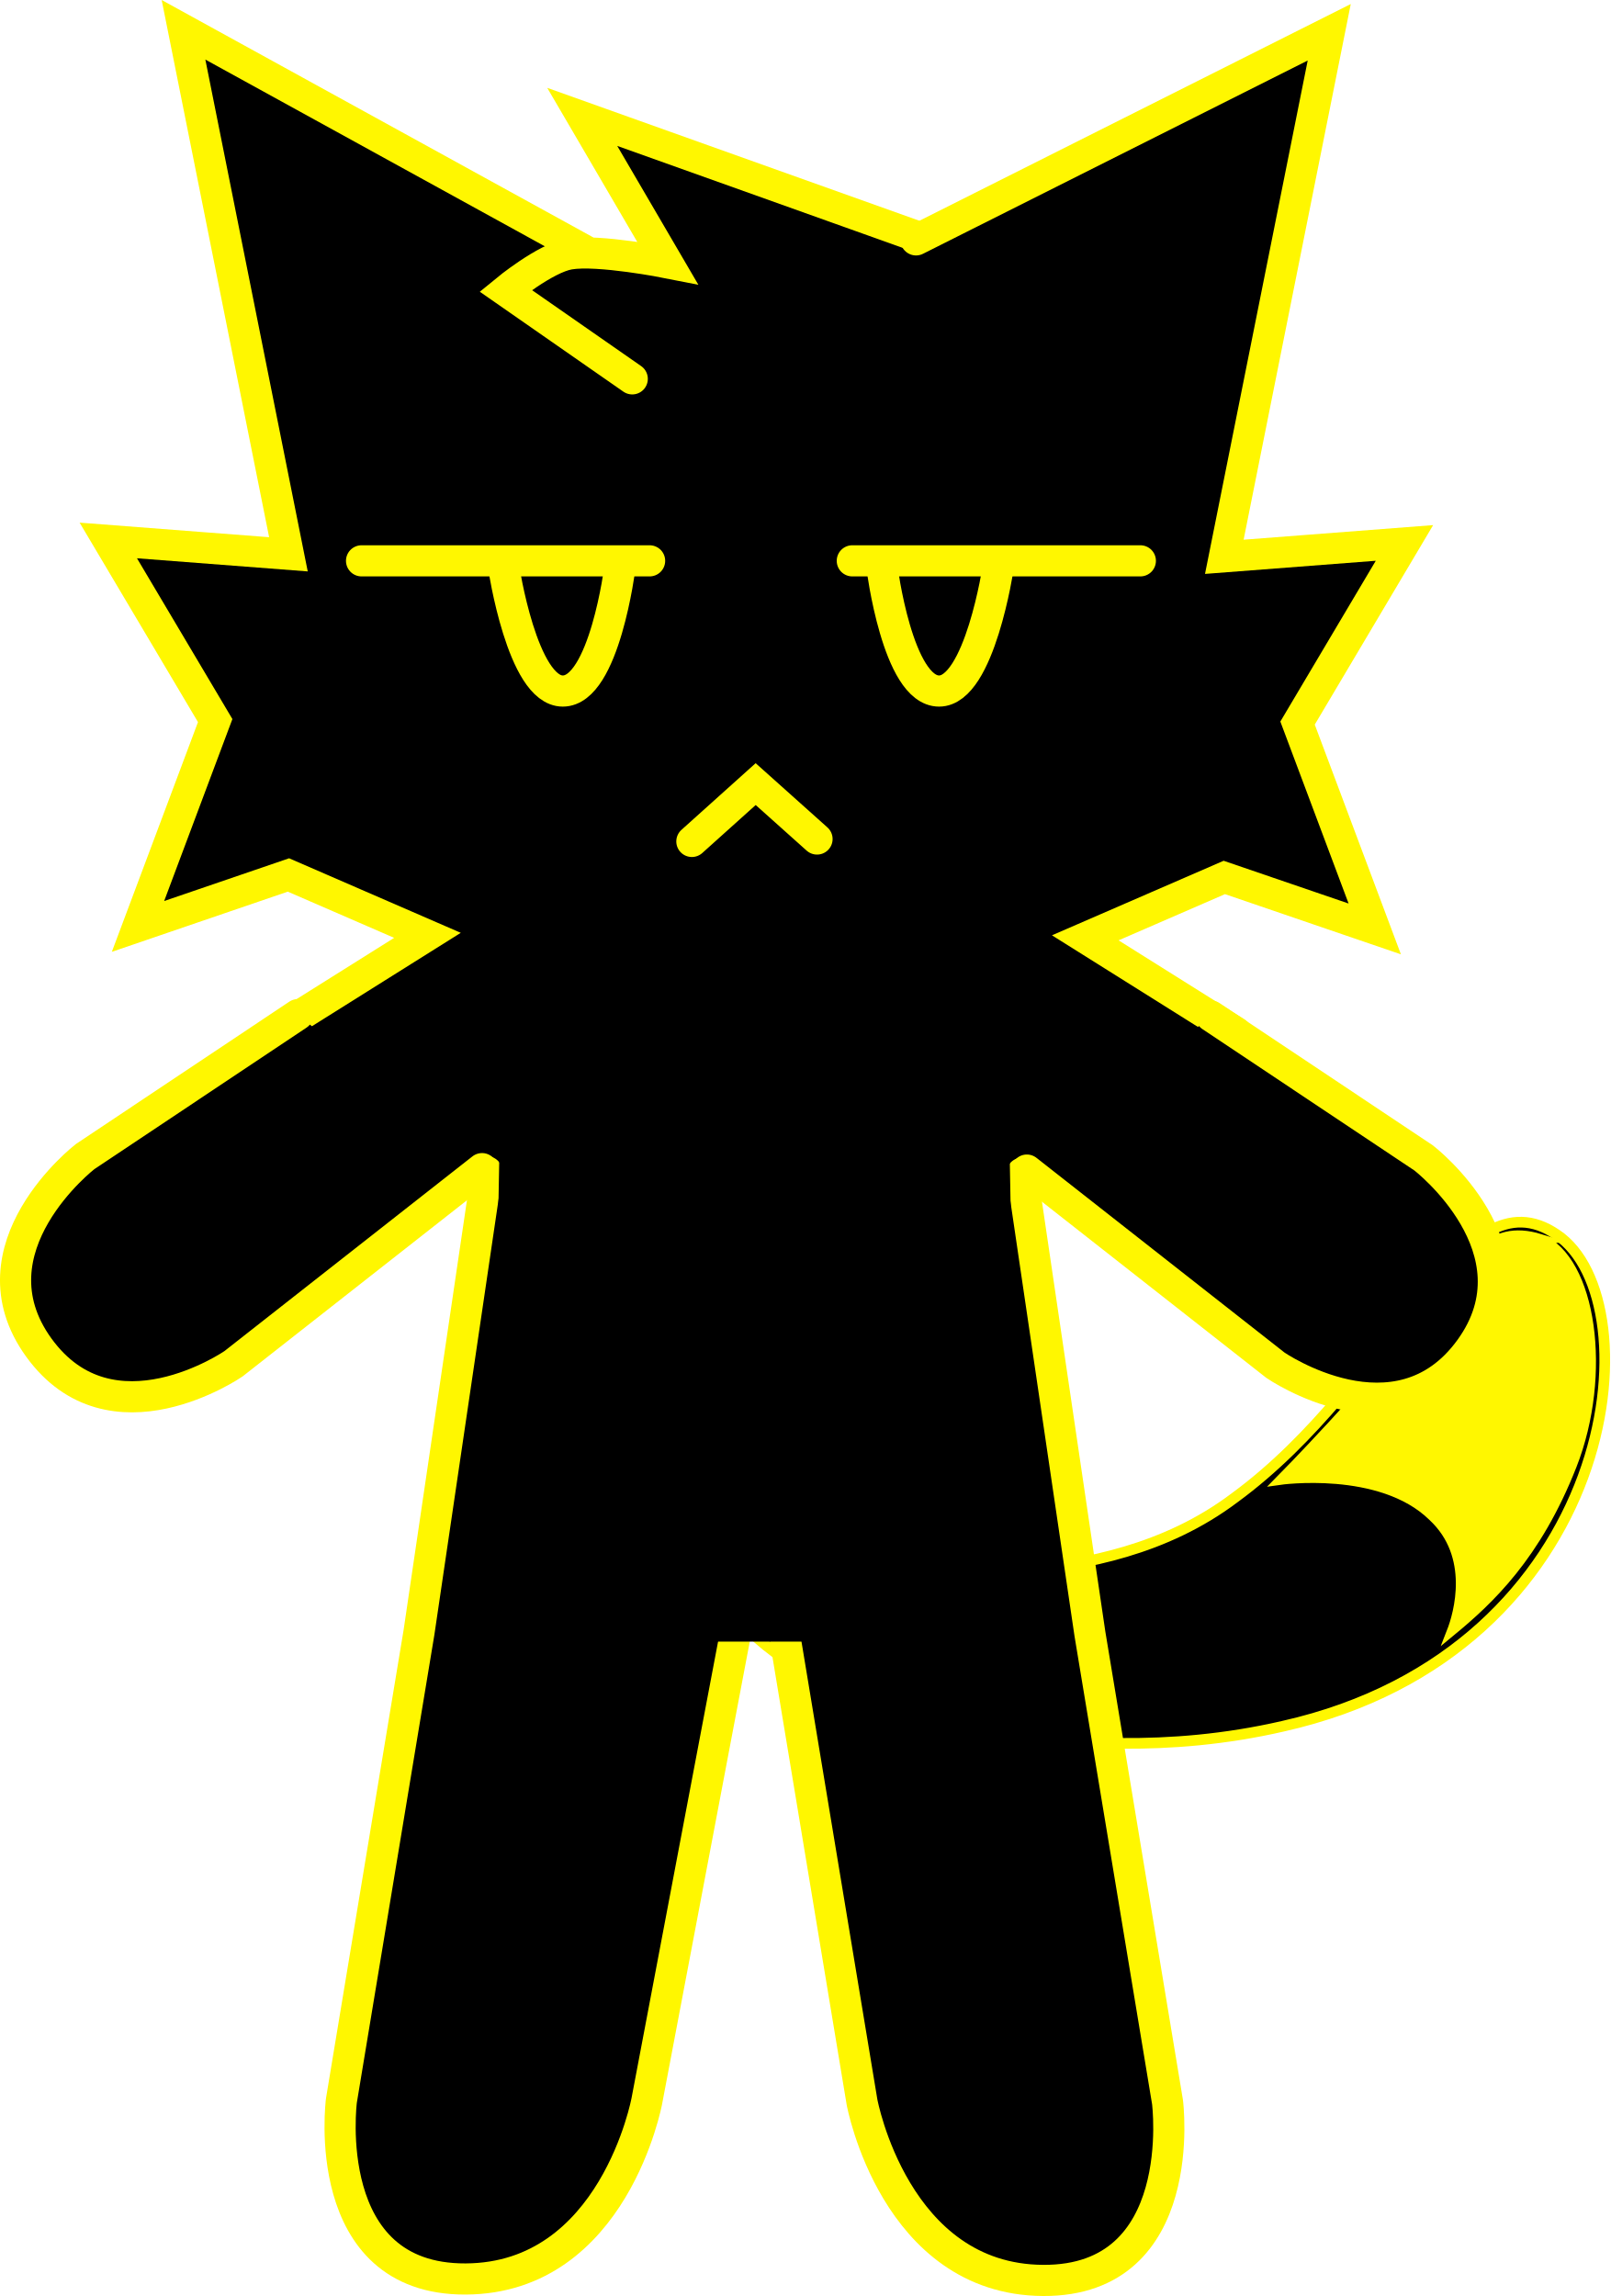
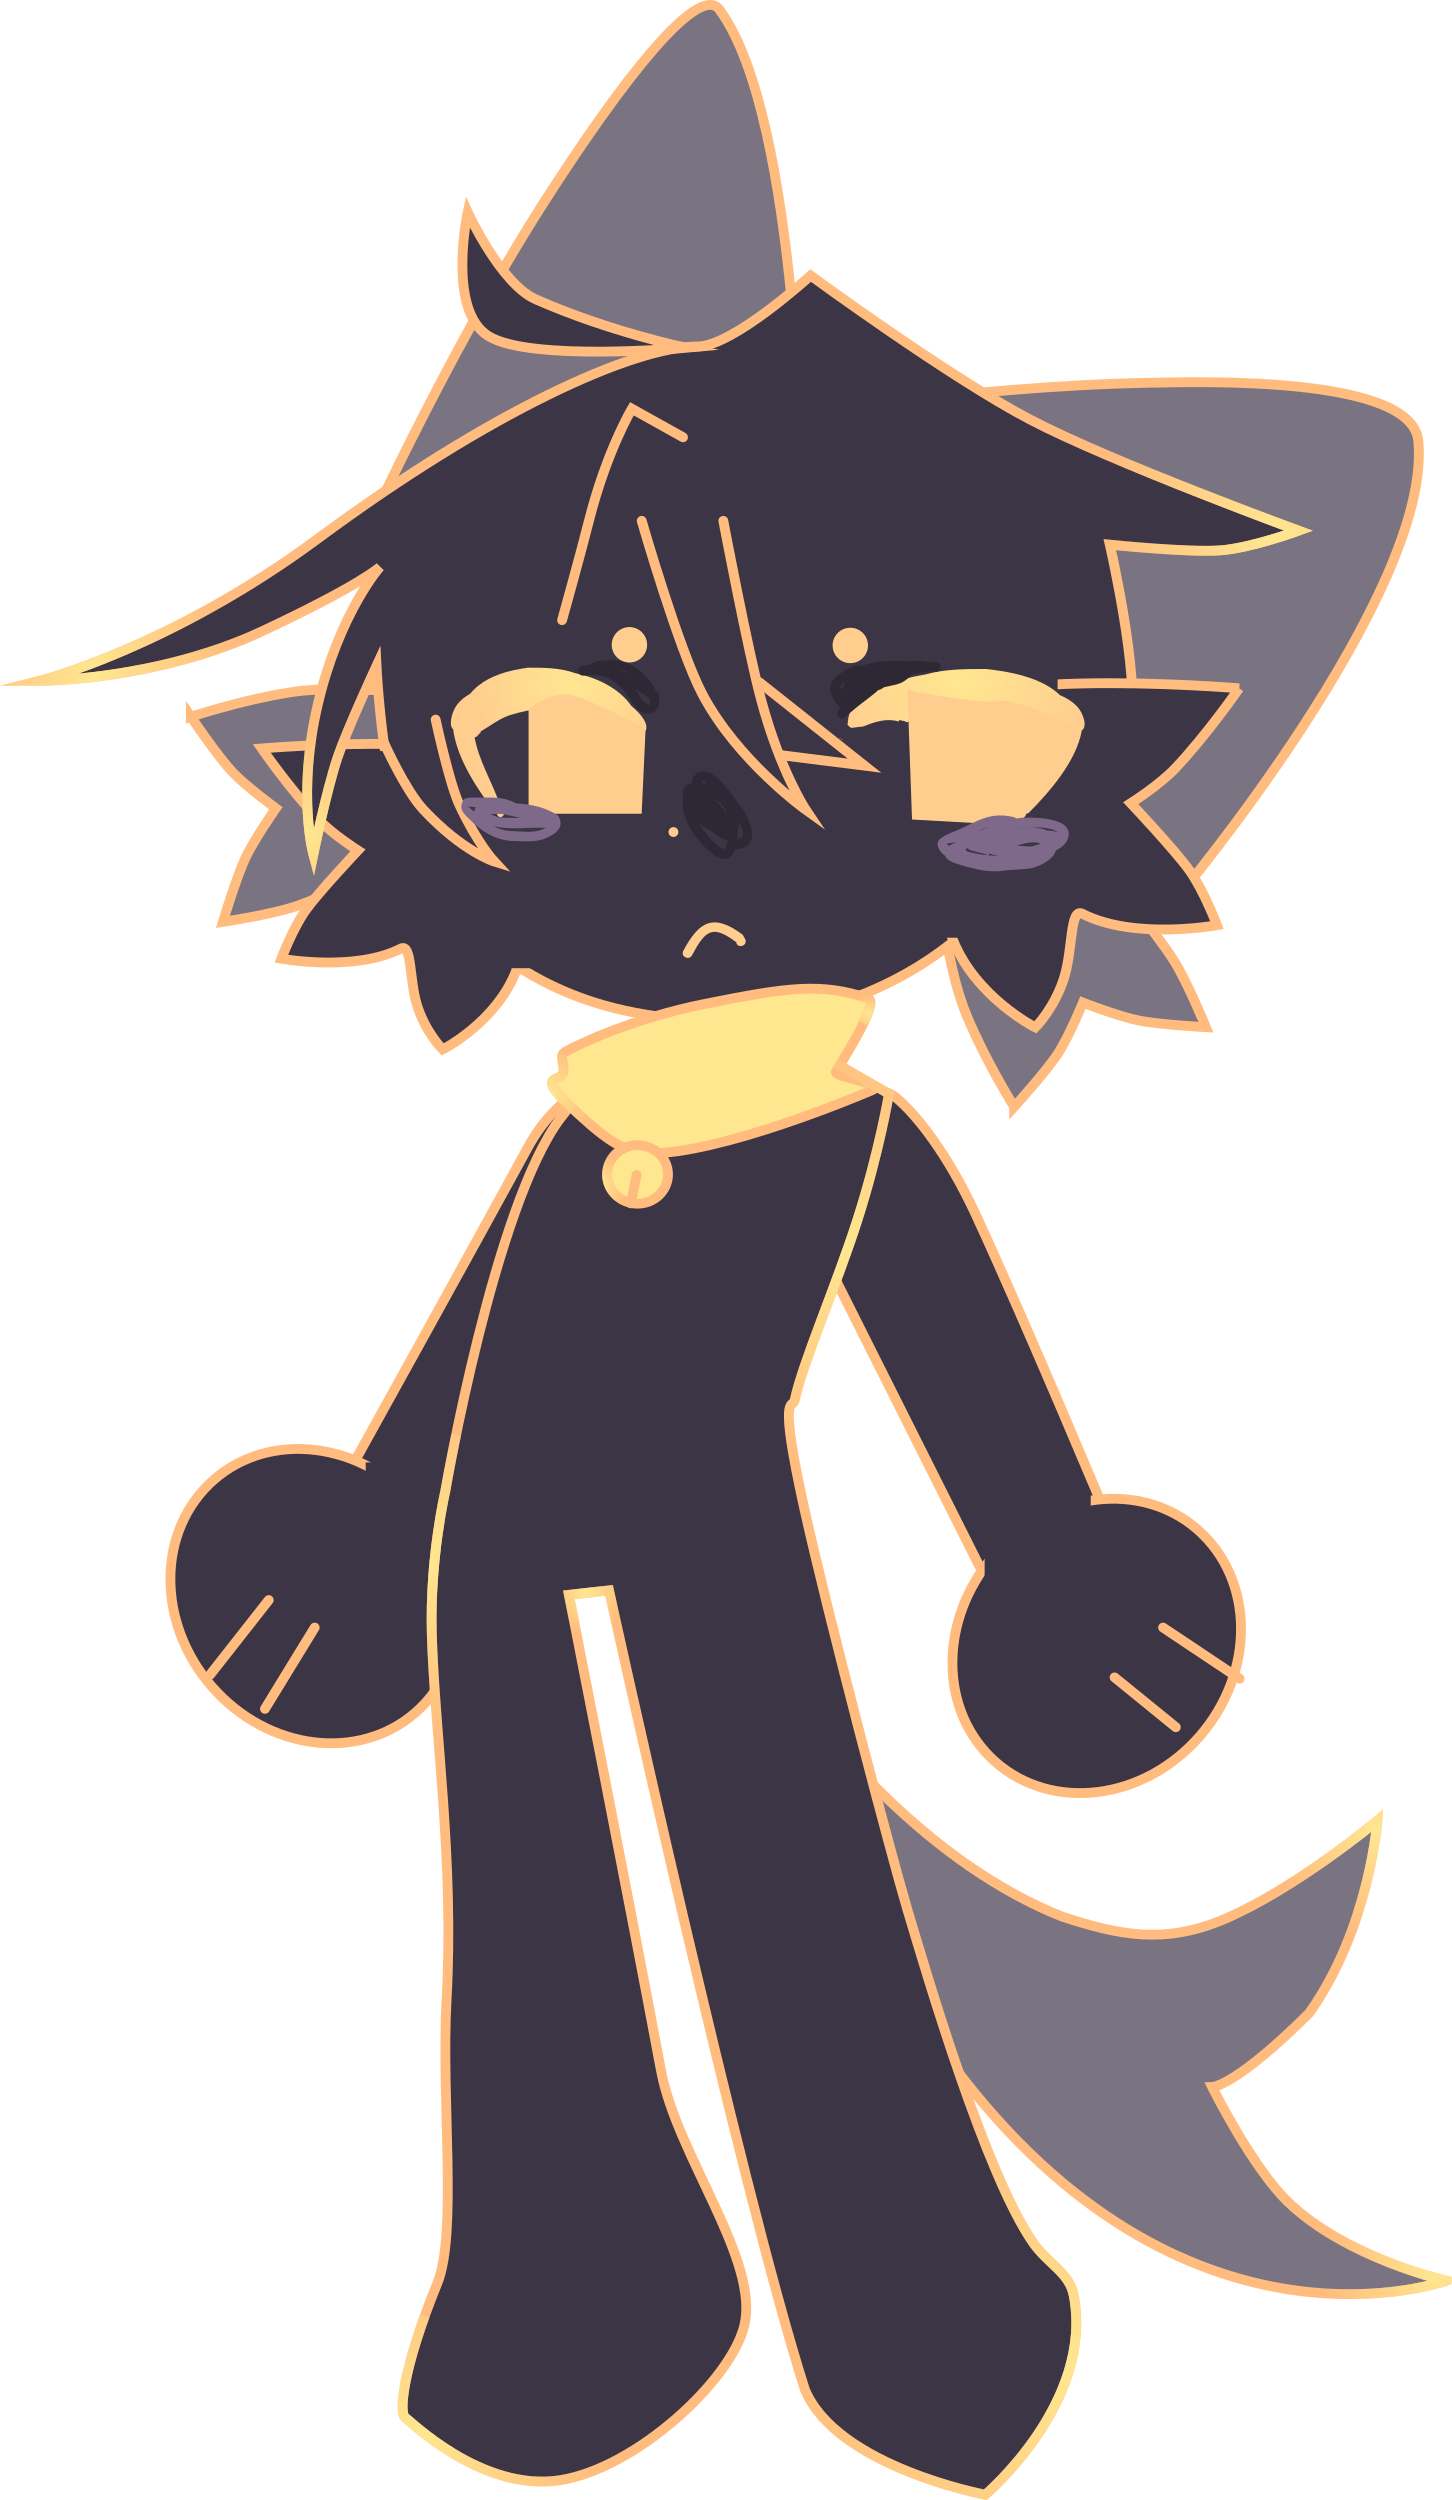
- <svg xmlns="http://www.w3.org/2000/svg" version="1.1" width="180.916" height="258.003" viewBox="0,0,180.916,258.003">
-   <g transform="translate(-395.2285,-230.1996)">
-     <g stroke-miterlimit="10">
-       <g fill-rule="evenodd" stroke="#fff700">
-         <path d="M509.821,406.793c7.353,-0.81 16.295,-2.377 24.138,-8.293c17.933,-13.133 25.375,-36.973 36.184,-29.57c11.109,7.432 7.032,46.753 -30.767,55.25c-13.019,2.994 -24.434,1.899 -33.717,0.705c-2.403,-0.231 -22.927,-4.323 -29.156,-15.227c-6.229,-10.905 -0.863,-13.118 1.655,-14.089c2.848,-1.242 21.276,12.046 31.662,11.224z" fill="#000000" stroke-width="1.2" stroke-linecap="round" stroke-linejoin="round" />
-         <path d="M568.283,369.358c5.835,2.379 7.627,15.283 3.615,25.508c-4.013,10.225 -9.338,15.17 -13.618,18.7c0.803,-2.045 2.638,-8.538 -2.093,-12.933c-5.818,-5.712 -17.191,-4.075 -17.191,-4.075c0,0 10.407,-10.521 15.992,-18.169c5.469,-6.447 7.403,-10.809 13.296,-9.031z" fill="#fff700" stroke-width="1" stroke-linecap="butt" stroke-linejoin="miter" />
-       </g>
-       <path d="M543.98,234.708l-10.338,56.929l17.851,0.616l-9.624,19.317l5.858,21.257l-14.794,-3.324c0,0 -13.464,4.014 -13.414,5.618c0.287,9.174 10.688,5.569 10.688,10.126c0,7.804 -1.352,17.085 -1.352,17.085h-97.491c0,0 -10.203,-14.08 -2.045,-17.419c0.808,-0.331 19.677,-7.905 6.28,-12.884c-7.646,-5.527 -22.95,0.823 -22.95,0.823l6.277,-21.827l-10.811,-19.334l18.803,1.2l-9.929,-57.184l45.234,23.095c0,0 28.737,-2.137 32.039,-2.137c11.948,0 49.718,-21.958 49.718,-21.958z" fill="#000000" fill-rule="nonzero" stroke="none" stroke-width="0" stroke-linecap="butt" stroke-linejoin="miter" />
-       <path d="M498.155,257.155l46.428,-23.328l-11.788,58.941l20.24,-1.557l-12.011,20.24l8.674,23.132l-16.904,-5.783l-15.622,6.784l16.929,10.626" fill="none" fill-rule="nonzero" stroke="#fff700" stroke-width="3.5" stroke-linecap="round" stroke-linejoin="miter" />
-       <path d="M426.331,345.93l16.929,-10.626l-15.622,-6.784l-16.904,5.783l8.674,-23.132l-12.011,-20.24l20.24,1.557l-11.788,-58.941l45.001,24.755" fill="none" fill-rule="nonzero" stroke="#fff700" stroke-width="3.5" stroke-linecap="round" stroke-linejoin="miter" />
-       <path d="M449.392,361.52l-27.935,21.932c0,0 -13.716,9.444 -21.868,-1.824c-8.09,-11.182 5.201,-21.459 5.201,-21.459l23.916,-15.956" fill="#000000" fill-rule="nonzero" stroke="#fff700" stroke-width="3.5" stroke-linecap="round" stroke-linejoin="miter" />
-       <path d="M477.747,414.379l-9.831,51.867c0,0 -3.674,19.962 -20.36,20.045c-16.559,0.083 -13.967,-20.045 -13.967,-20.045l8.719,-52.619l7.629,-51.756" fill="#000000" fill-rule="nonzero" stroke="#fff700" stroke-width="3.5" stroke-linecap="round" stroke-linejoin="miter" />
-       <path d="M531.294,344.375l23.916,15.956c0,0 13.291,10.277 5.201,21.459c-8.152,11.267 -21.868,1.824 -21.868,1.824l-27.935,-21.932" fill="#000000" fill-rule="nonzero" stroke="#fff700" stroke-width="3.5" stroke-linecap="round" stroke-linejoin="miter" />
-       <path d="M510.064,362.033l7.629,51.756l8.719,52.619c0,0 2.592,20.128 -13.967,20.045c-16.686,-0.084 -20.36,-20.045 -20.36,-20.045l-8.595,-51.867" fill="#000000" fill-rule="nonzero" stroke="#fff700" stroke-width="3.5" stroke-linecap="round" stroke-linejoin="miter" />
-       <g fill="none" fill-rule="nonzero" stroke="#fff700" stroke-width="3.5" stroke-linecap="round" stroke-linejoin="miter">
-         <path d="M435.853,293.221h32.366" />
-         <path d="M464.894,293.886c0,0 -1.756,13.966 -6.429,13.966c-4.562,0 -6.651,-13.966 -6.651,-13.966" />
-       </g>
-       <g fill="none" fill-rule="nonzero" stroke="#fff700" stroke-width="3.5" stroke-linecap="round" stroke-linejoin="miter">
-         <path d="M490.994,293.221h32.366" />
-         <path d="M507.398,293.886c0,0 -2.089,13.966 -6.651,13.966c-4.673,0 -6.429,-13.966 -6.429,-13.966" />
-       </g>
-       <path d="M472.968,324.752l7.168,-6.442l6.895,6.17" fill="none" fill-rule="nonzero" stroke="#fff700" stroke-width="3.5" stroke-linecap="round" stroke-linejoin="miter" />
-       <path d="M466.269,272.772l-14.232,-9.907c0,0 4.43,-3.649 7.152,-4.118c3.248,-0.56 11.041,0.983 11.041,0.983l-9.581,-16.397l37.387,13.354" fill="#000000" fill-rule="nonzero" stroke="#fff700" stroke-width="3.5" stroke-linecap="round" stroke-linejoin="miter" />
-       <path d="M508.667,359.333l1,55.333h-59.333l1,-54.583z" fill="#000000" fill-rule="nonzero" stroke="none" stroke-width="0" stroke-linecap="butt" stroke-linejoin="miter" />
+ <svg xmlns="http://www.w3.org/2000/svg" version="1.1" width="184.494" height="317.848" viewBox="0,0,184.494,317.848">
+   <defs>
+     <radialGradient cx="221.333" cy="105" r="12.432" gradientUnits="userSpaceOnUse" id="color-1">
+       <stop offset="0" stop-color="#ffe790" />
+       <stop offset="1" stop-color="#ffce8f" />
+     </radialGradient>
+     <radialGradient cx="270.333" cy="104.333" r="15.911" gradientUnits="userSpaceOnUse" id="color-2">
+       <stop offset="0" stop-color="#ffe790" />
+       <stop offset="1" stop-color="#ffce8f" />
+     </radialGradient>
+     <radialGradient cx="255.75" cy="176.5" r="28.007" gradientUnits="userSpaceOnUse" id="color-3">
+       <stop offset="0" stop-color="#ffe78f" />
+       <stop offset="1" stop-color="#ffe78f" stop-opacity="0" />
+     </radialGradient>
+     <radialGradient cx="283.5" cy="318.75" r="34.503" gradientUnits="userSpaceOnUse" id="color-4">
+       <stop offset="0" stop-color="#ffe78f" />
+       <stop offset="1" stop-color="#ffe78f" stop-opacity="0" />
+     </radialGradient>
+     <radialGradient cx="223" cy="220.25" r="5.068" gradientUnits="userSpaceOnUse" id="color-5">
+       <stop offset="0" stop-color="#ffe78f" />
+       <stop offset="1" stop-color="#ffe78f" stop-opacity="0" />
+     </radialGradient>
+     <radialGradient cx="202.25" cy="327.25" r="23.504" gradientUnits="userSpaceOnUse" id="color-6">
+       <stop offset="0" stop-color="#ffe78f" />
+       <stop offset="1" stop-color="#ffe78f" stop-opacity="0" />
+     </radialGradient>
+     <radialGradient cx="203.25" cy="216" r="22.571" gradientUnits="userSpaceOnUse" id="color-7">
+       <stop offset="0" stop-color="#ffe78f" />
+       <stop offset="1" stop-color="#ffe78f" stop-opacity="0" />
+     </radialGradient>
+     <radialGradient cx="310.5" cy="86.25" r="22.777" gradientUnits="userSpaceOnUse" id="color-8">
+       <stop offset="0" stop-color="#ffe790" />
+       <stop offset="1" stop-color="#ffe790" stop-opacity="0" />
+     </radialGradient>
+     <radialGradient cx="187.25" cy="123.5" r="13.763" gradientUnits="userSpaceOnUse" id="color-9">
+       <stop offset="0" stop-color="#ffe790" />
+       <stop offset="1" stop-color="#ffe790" stop-opacity="0" />
+     </radialGradient>
+     <radialGradient cx="160.5" cy="103.25" r="18.081" gradientUnits="userSpaceOnUse" id="color-10">
+       <stop offset="0" stop-color="#ffe790" />
+       <stop offset="1" stop-color="#ffe790" stop-opacity="0" />
+     </radialGradient>
+     <radialGradient cx="331" cy="306.5" r="14.251" gradientUnits="userSpaceOnUse" id="color-11">
+       <stop offset="0" stop-color="#ffe790" />
+       <stop offset="1" stop-color="#ffe790" stop-opacity="0" />
+     </radialGradient>
+     <radialGradient cx="323.5" cy="250.5" r="13.146" gradientUnits="userSpaceOnUse" id="color-12">
+       <stop offset="0" stop-color="#ffe790" />
+       <stop offset="1" stop-color="#ffe790" stop-opacity="0" />
+     </radialGradient>
+     <radialGradient cx="218.25" cy="156.75" r="6.213" gradientUnits="userSpaceOnUse" id="color-13">
+       <stop offset="0" stop-color="#ffe790" />
+       <stop offset="1" stop-color="#ffe790" stop-opacity="0" />
+     </radialGradient>
+     <radialGradient cx="258.75" cy="146.5" r="2.361" gradientUnits="userSpaceOnUse" id="color-14">
+       <stop offset="0" stop-color="#ffe790" />
+       <stop offset="1" stop-color="#ffe790" stop-opacity="0" />
+     </radialGradient>
+     <radialGradient cx="224.75" cy="168.25" r="3.699" gradientUnits="userSpaceOnUse" id="color-15">
+       <stop offset="0" stop-color="#ffe790" />
+       <stop offset="1" stop-color="#ffe790" stop-opacity="0" />
+     </radialGradient>
+   </defs>
+   <g transform="translate(-148.4435,-17.65406)">
+     <g data-paper-data="{&quot;isPaintingLayer&quot;:true}" fill-rule="nonzero" stroke-linejoin="miter" stroke-miterlimit="10" stroke-dasharray="" stroke-dashoffset="0" style="mix-blend-mode: normal">
+       <path d="M332.312,307.625c0,0 -32.116,11.532 -61.138,-25.352c-15.682,-19.93 -41.612,-81.773 -41.612,-81.773c0,0 21.213,47.799 53.896,60.82c7.303,2.399 13.044,3.568 20.66,0.324c9.072,-3.863 19.444,-12.52 19.444,-12.52c0,0 -1.002,13.723 -8.682,24.485c-9.38,9.348 -12.318,9.39 -12.318,9.39c0,0 5.092,10.253 9.676,14.647c7.459,7.149 20.074,9.978 20.074,9.978z" fill="#797382" stroke="#ffbc7e" stroke-width="1.25" stroke-linecap="butt" />
+       <path d="M206.133,218.917l-15.895,-9.5c0,0 19.668,-35.484 25.256,-45.772c4.774,-8.789 11.076,-8.561 11.076,-8.561l-8.11,39.167z" fill="#3c3546" stroke="#ffbc7e" stroke-width="1.25" stroke-linecap="butt" />
+       <path d="M273.283,217.417l-18.653,-37.167c0,0 0.699,-28.895 7.786,-23c2.529,2.104 6.492,7.052 10.124,14.904c6.544,14.145 16.963,39.096 16.963,39.096z" fill="#3c3546" stroke="#ffbc7e" stroke-width="1.25" stroke-linecap="butt" />
+       <path d="M202.531,234.152c-6.496,7.116 -18.065,6.811 -25.84,-0.683c-7.775,-7.494 -8.812,-19.338 -2.316,-26.454c6.496,-7.116 18.065,-6.811 25.84,0.683c7.775,7.494 8.812,19.338 2.316,26.454z" fill="#3c3546" stroke="#ffbc7e" stroke-width="1.25" stroke-linecap="butt" />
+       <path d="M276.118,214.031c7.775,-7.494 19.344,-7.8 25.84,-0.683c6.496,7.116 5.459,18.96 -2.316,26.454c-7.775,7.494 -19.344,7.8 -25.84,0.683c-6.496,-7.116 -5.459,-18.96 2.316,-26.454z" data-paper-data="{&quot;index&quot;:null}" fill="#3c3546" stroke="#ffbc7e" stroke-width="1.25" stroke-linecap="butt" />
+       <path d="M175.153,230.583l7.461,-9.5" fill="none" stroke="#ffbc7e" stroke-width="1.25" stroke-linecap="round" />
+       <path d="M188.453,224.583l-6.326,10.333" fill="none" stroke="#ffbc7e" stroke-width="1.25" stroke-linecap="round" />
+       <path d="M290.151,230.917l7.786,6.333" fill="none" stroke="#ffbc7e" stroke-width="1.25" stroke-linecap="round" />
+       <path d="M306.047,231.083l-9.732,-6.5" fill="none" stroke="#ffbc7e" stroke-width="1.25" stroke-linecap="round" />
+       <path d="M194.941,223.25v-19.667h9.083v19.667z" fill="#3c3546" stroke="none" stroke-width="0" stroke-linecap="butt" />
+       <path d="M199.181,217.25v-12.357h6.812v12.357z" fill="#3c3546" stroke="none" stroke-width="0" stroke-linecap="butt" />
+       <path d="M273.63,228.821v-17.143h11.539v17.143z" fill="#3c3546" stroke="none" stroke-width="0" stroke-linecap="butt" />
+       <path d="M277.245,217.821v-10.643h9.871v10.643z" fill="#3c3546" stroke="none" stroke-width="0" stroke-linecap="butt" />
+       <path d="M220.781,84l-27.25,4.5c0,0 11.38,-25.274 23.94,-44.923c10.282,-16.086 19.845,-28.165 22.435,-24.702c10.198,13.641 10.625,62.75 10.625,62.75z" fill="#797382" stroke="#ffbc7e" stroke-width="1.25" stroke-linecap="butt" />
+       <path d="M262.841,91.413l-18.807,-20.227c0,0 27.353,-4.479 50.671,-4.867c5.786,-0.096 33.254,-0.996 34.059,7.379c1.85,19.256 -30.631,58.074 -30.631,58.074z" data-paper-data="{&quot;index&quot;:null}" fill="#797382" stroke="#ffbc7e" stroke-width="1.25" stroke-linecap="butt" />
+       <path d="M277.388,158.375c0,0 -3.598,-5.734 -5.999,-11.503c-1.664,-3.998 -2.233,-8.014 -2.775,-10.148c-0.992,-3.9 1.524,-6.849 1.524,-6.849h20c0,0 5.442,6.575 7.507,9.837c1.763,2.787 4.118,8.538 4.118,8.538c0,0 -5.874,-0.316 -8.537,-0.848c-2.541,-0.507 -7.09,-2.273 -7.09,-2.273c0,0 -1.845,4.447 -3.223,6.534c-1.523,2.307 -5.525,6.713 -5.525,6.713z" fill="#797382" stroke="#ffbc7e" stroke-width="1.25" stroke-linecap="butt" />
+       <path d="M172.713,108.787c0,0 6.423,-2.139 12.596,-3.107c4.279,-0.67 8.314,-0.273 10.516,-0.296c4.024,-0.041 6.294,3.101 6.294,3.101l-4.732,19.432c0,0 -7.676,3.732 -11.334,4.966c-3.125,1.054 -9.27,1.981 -9.27,1.981c0,0 1.697,-5.633 2.844,-8.094c1.094,-2.348 3.886,-6.351 3.886,-6.351c0,0 -3.884,-2.845 -5.585,-4.677c-1.881,-2.026 -5.215,-6.956 -5.215,-6.956z" data-paper-data="{&quot;index&quot;:null}" fill="#797382" stroke="#ffbc7e" stroke-width="1.25" stroke-linecap="butt" />
+       <path d="M217.282,117.376c0,1.873 0.284,14.887 -3.263,23.823c-2.576,6.489 -9.299,9.881 -9.299,9.881c0,0 -2.246,-2.232 -3.303,-5.794c-0.938,-3.162 -0.599,-7.755 -2.018,-7.029c-5.869,3.001 -15.184,1.285 -15.184,1.285c0,0 1.436,-3.818 3.076,-6.137c1.604,-2.268 6.658,-7.629 6.658,-7.629c0,0 -3.248,-2.057 -5.049,-3.968c-3.625,-3.847 -7.184,-8.999 -7.184,-8.999c0,0 35.567,-2.981 35.567,4.567z" fill="#3c3546" stroke="#ffbc7e" stroke-width="1.25" stroke-linecap="butt" />
+       <path d="M285.208,105.798c0,22.972 -19.945,41.595 -44.548,41.595c-10.691,0 -27.628,-1.86 -39.356,-20.195c-4.106,-6.419 -4.992,-24.893 -4.992,-24.893c0,0 -3.79,8.178 -4.946,11.631c-1.453,4.34 -3.087,12.362 -3.087,12.362c0,0 -2.094,-7.721 0.558,-19.036c2.741,-11.696 7.926,-17.54 7.926,-17.54c0,0 -2.435,2.302 -14.975,8.179c-13.474,6.314 -28.313,6.314 -28.313,6.314c0,0 16.627,-4.195 35.406,-18.095c21.769,-16.113 40.084,-24.418 48.279,-24.418c4.475,0 14.343,-9.019 14.343,-9.019c0,0 17.698,12.975 27.904,18.313c10.467,5.474 34.136,14.131 34.136,14.131c0,0 -6.053,2.213 -9.921,2.499c-4.116,0.304 -14.076,-0.724 -14.076,-0.724c0,0 3.892,17.046 2.606,22.651c-0.636,2.775 -6.945,-4.552 -6.945,-3.756z" fill="#3c3546" stroke="#ffbc7e" stroke-width="1.25" stroke-linecap="butt" />
+       <path d="M305.988,105.168c0,0 -4.01,5.804 -8.093,10.137c-2.029,2.153 -5.688,4.47 -5.688,4.47c0,0 5.693,6.039 7.5,8.594c1.847,2.613 3.465,6.914 3.465,6.914c0,0 -10.493,1.933 -17.104,-1.448c-1.599,-0.817 -1.217,4.356 -2.273,7.918c-1.19,4.013 -3.721,6.527 -3.721,6.527c0,0 -7.574,-3.822 -10.475,-11.131c-3.996,-10.066 -3.676,-24.728 -3.676,-26.837c0,-8.503 40.066,-5.144 40.066,-5.144z" data-paper-data="{&quot;index&quot;:null}" fill="#3c3546" stroke="#ffbc7e" stroke-width="1.25" stroke-linecap="butt" />
+       <path d="M198.156,134.75v-36.375h42v36.375z" fill="#3c3546" stroke="none" stroke-width="0" stroke-linecap="butt" />
+       <path d="M212.156,140.25v-11.25h12.625v11.25z" fill="#3c3546" stroke="none" stroke-width="0" stroke-linecap="butt" />
+       <path d="M262.906,127.75v-29.875h20v29.875z" fill="#3c3546" stroke="none" stroke-width="0" stroke-linecap="butt" />
+       <path d="M263.781,136.875v-14.5h11.375v14.5z" fill="#3c3546" stroke="none" stroke-width="0" stroke-linecap="butt" />
+       <path d="M196.156,128v-14.875h15.625v14.875z" fill="#3c3546" stroke="none" stroke-width="0" stroke-linecap="butt" />
+       <path d="M204.406,140.75v-11.25h14.5v11.25z" fill="#3c3546" stroke="none" stroke-width="0" stroke-linecap="butt" />
+       <path d="M203.831,109.144c0,0 1.725,8.053 3.017,10.837c2.275,4.9 4.423,7.206 4.423,7.206c0,0 -4.008,-1.245 -9.02,-6.622c-2.275,-2.441 -4.996,-8.49 -4.996,-8.49" fill="none" stroke="#ffbc7e" stroke-width="1.25" stroke-linecap="round" />
+       <path d="M219.906,96.5c0,0 2.258,-8.056 3.389,-12.537c2.257,-8.938 5.486,-14.338 5.486,-14.338l6.5,3.625" fill="none" stroke="#ffbc7e" stroke-width="1.25" stroke-linecap="round" />
+       <path d="M240.406,83.875c0,0 3.14,16.585 4.833,22.851c2.464,9.124 5.667,13.899 5.667,13.899c0,0 -8.703,-6.228 -13.18,-14.747c-2.997,-5.703 -7.695,-22.003 -7.695,-22.003" fill="none" stroke="#ffbc7e" stroke-width="1.25" stroke-linecap="round" />
+       <path d="M245.021,104.417l13.333,10.583l-10.583,-1.333" fill="none" stroke="#ffbc7e" stroke-width="1.25" stroke-linecap="round" />
+       <path d="M210.531,60.375c-5.303,-3.297 -2.625,-15.75 -2.625,-15.75c0,0 4.182,9.103 8.637,11.078c9.211,4.084 19.113,6.172 19.113,6.172c0,0 -19.822,1.797 -25.125,-1.5z" fill="#3c3546" stroke="#ffbc7e" stroke-width="1.25" stroke-linecap="round" />
+       <path d="M205.042,207.333c0,0 6.291,-36.568 14.727,-47.601c4.947,-6.471 12.107,-12.232 12.107,-12.232l16.167,1.5l13.423,7.723c0,0 -1.228,7.37 -4.02,16.067c-2.707,8.434 -6.963,18.127 -7.975,22.932c-0.217,1.029 -2.103,-1.348 1.197,13.584c3.02,13.662 11.141,44.447 13.135,51.119c2.765,9.256 9.97,33.62 15.953,42.312c1.889,2.745 4.642,3.829 5.199,6.734c2.621,13.667 -11.246,25.362 -11.246,25.362c0,0 -18.844,-3.545 -22.929,-13.363c-8.263,-25.763 -24.907,-101.623 -24.907,-101.623l-5.1,0.57c0,0 7.532,38.218 11.727,60.568c2.016,10.74 12.624,24.114 10.561,32.396c-1.746,7.011 -13.764,18.049 -23.331,19.59c-10.006,1.612 -19.215,-7.611 -19.746,-7.93c-0.868,-0.522 -0.372,-6.204 4.058,-17.09c2.596,-6.379 0.472,-23.399 1.175,-35.978c0.997,-17.856 -1.525,-34.065 -1.877,-46.638c-0.269,-9.614 1.701,-18.001 1.701,-18.001z" fill="#3c3546" stroke="#ffbc7e" stroke-width="1.25" stroke-linecap="butt" />
+       <path d="M220.667,158.038c-4.058,-3.896 -0.896,-2.712 -0.619,-4.063c0.206,-1.006 -0.574,-2.103 0.203,-2.558c1.82,-1.065 8.944,-4.344 17.672,-6.099c10.647,-2.141 14.884,-2.74 20.912,-0.735c1.583,0.527 -4.006,9.044 -4.123,9.33c-0.284,0.698 6.522,1.511 4.623,2.337c-1.9,0.826 -19.444,8.161 -28.525,8.055c-3.204,-0.037 -6.084,-2.372 -10.141,-6.268z" fill="#ffe790" stroke="#ffbc7e" stroke-width="1.25" stroke-linecap="butt" />
+       <path d="M233.375,166.969c0,2.054 -1.735,3.719 -3.875,3.719c-2.14,0 -3.875,-1.665 -3.875,-3.719c0,-2.054 1.735,-3.719 3.875,-3.719c2.14,0 3.875,1.665 3.875,3.719z" fill="#ffe790" stroke="#ffbc7e" stroke-width="1.25" stroke-linecap="butt" />
+       <path d="M229.379,167.039l-0.726,3.606" fill="none" stroke="#ffbc7e" stroke-width="1.25" stroke-linecap="round" />
+       <path d="M206.044,110.351c-0.578,-0.436 -0.186,-2.204 0.53,-3.131c0.445,-0.576 1.002,-1.012 1.632,-1.342c1.302,-1.618 3.231,-2.444 5.095,-2.909c0.18,-0.054 0.358,-0.096 0.534,-0.124c0.597,-0.129 1.181,-0.225 1.727,-0.302c1.945,-0.003 4.078,-0.012 6.003,0.693c2.62,0.53 5.523,1.826 7.168,4.19c1.058,0.839 2.577,2.54 1.564,3.414c0,0.009 0,0.018 0,0.027c0,0.322 -0.19,0.587 -0.434,0.621l-0.619,0.099l-0.023,-0.235c-0.852,0.091 -1.669,-0.192 -2.492,-0.572c-0.014,0.011 -0.028,0.023 -0.043,0.033c-0.427,0.304 -0.664,-0.243 -0.664,-0.243c-0.023,-0.053 -0.043,-0.108 -0.062,-0.165c-0.38,-0.189 -0.763,-0.381 -1.154,-0.548c-2.404,-1.028 -4.869,-1.795 -7.375,-2.149c-1.375,0.156 -2.745,0.421 -4.147,0.865c-1.334,0.423 -2.481,1.366 -3.71,2.067c-0.01,0.016 -0.021,0.032 -0.031,0.047l-0.019,-0.016l0.049,0.075l-0.466,0.497c-0.085,0.092 -0.195,0.147 -0.315,0.147c-0.004,0 -0.009,-0 -0.013,-0c0.569,3.085 2.213,5.629 3.217,8.542c0.011,0.014 0.022,0.028 0.032,0.041l-0.012,0.019c0.034,0.1 0.067,0.2 0.1,0.3c0.25,0.028 0.446,0.296 0.446,0.623c0,0.345 -0.219,0.625 -0.488,0.625c-0.135,0 -0.257,-0.07 -0.345,-0.183v0c-0.079,-0.101 -0.13,-0.235 -0.141,-0.385l-0.25,-0.115c-2.031,-2.601 -4.776,-6.61 -5.293,-10.507z" data-paper-data="{&quot;index&quot;:null}" fill="url(#color-1)" stroke="none" stroke-width="0.5" stroke-linecap="butt" />
+       <path d="M279.209,121.025l-0.319,0.115c-0.014,0.15 -0.08,0.285 -0.181,0.385v0c-0.113,0.113 -0.269,0.183 -0.442,0.183c-0.345,0 -0.625,-0.28 -0.625,-0.625c0,-0.327 0.251,-0.595 0.57,-0.623c0.041,-0.101 0.084,-0.201 0.127,-0.3l-0.015,-0.019c0.014,-0.014 0.027,-0.027 0.041,-0.041c1.286,-2.913 3.389,-5.457 4.118,-8.542c-0.006,0 -0.011,0 -0.017,0c-0.154,0 -0.294,-0.055 -0.403,-0.147l-0.597,-0.497l0.063,-0.075l-0.024,0.016c-0.013,-0.016 -0.026,-0.032 -0.04,-0.047c-1.573,-0.701 -3.04,-1.644 -4.748,-2.067c-1.795,-0.444 -3.548,-0.709 -5.308,-0.865c-3.207,0.354 -6.362,1.121 -9.439,2.149c-0.501,0.167 -0.992,0.359 -1.477,0.548c-0.024,0.057 -0.05,0.112 -0.08,0.165c0,0 -0.304,0.546 -0.85,0.243c-0.019,-0.011 -0.038,-0.022 -0.055,-0.033c-1.054,0.38 -2.1,0.664 -3.189,0.572l-0.029,0.235l-0.792,-0.099c-0.313,-0.034 -0.556,-0.299 -0.556,-0.621c0,-0.009 0,-0.018 0.001,-0.027c-1.295,-0.874 0.648,-2.575 2.002,-3.414c2.105,-2.364 5.821,-3.66 9.174,-4.19c2.464,-0.706 5.194,-0.696 7.683,-0.693c0.699,0.077 1.446,0.173 2.21,0.302c0.225,0.028 0.453,0.07 0.683,0.124c2.385,0.465 4.855,1.291 6.521,2.909c0.806,0.33 1.519,0.766 2.089,1.342c0.916,0.927 1.418,2.695 0.678,3.131c-0.661,3.897 -4.174,7.906 -6.774,10.507z" fill="url(#color-2)" stroke="none" stroke-width="0.5" stroke-linecap="butt" />
+       <path d="M215.648,121.114v-13.375c0,0 2.868,-2.18 5.169,-1.779c2.617,0.456 9.706,4.37 9.706,4.37l-0.5,10.784z" fill="#ffce8f" stroke="none" stroke-width="0" stroke-linecap="butt" />
+       <path d="M264.398,121.849l-0.583,-16.451c0,0 9.09,1.836 11.706,1.38c2.301,-0.401 9.002,3.029 9.002,3.029l-6.667,12.792z" data-paper-data="{&quot;index&quot;:null}" fill="#ffce8f" stroke="none" stroke-width="0" stroke-linecap="butt" />
+       <path d="M259.468,103.177c0.198,0.593 -0.395,0.791 -0.395,0.791l-0.185,-0.022c-0.32,1.292 -1.281,2.277 -1.955,3.413c-0.076,0.14 -0.151,0.277 -0.224,0.408c-0.238,0.472 -0.411,0.977 -0.462,1.545l-0.05,0.496c0.136,0.146 0.29,0.276 0.457,0.395c0.524,-0.061 1.044,-0.133 1.56,-0.191c1.531,-0.613 2.968,-1.078 4.496,-0.626l0.037,-0.187l0.614,0.123c0.292,0.052 0.514,0.308 0.514,0.615c0,0.288 -0.194,0.53 -0.459,0.603l-0.612,0.183l-0.004,-0.013l-0.03,0.022c-0.047,0.009 -0.093,0.017 -0.139,0.026c-0.001,0.003 -0.003,0.006 -0.004,0.009c0.001,0.044 -0.002,0.092 -0.01,0.143c-0.097,0.617 -0.715,0.52 -0.715,0.52c-0.371,-0.059 -0.713,-0.104 -1.046,-0.129c-0.019,0.002 -0.037,0.004 -0.056,0.006c-0.026,0.134 -0.095,0.254 -0.192,0.342c0.262,0.075 0.453,0.315 0.453,0.601c0,0.345 -0.28,0.625 -0.625,0.625h-0.688v-0.208l-0.031,0.208c-0.568,-0.058 -1.086,-0.201 -1.601,-0.37c-0.422,-0.092 -0.837,-0.235 -1.226,-0.424c-0.091,-0.035 -0.218,-0.092 -0.368,-0.167c-1.013,-0.141 -1.929,-0.557 -2.484,-1.381c-0.474,-0.704 -0.991,-3.356 0.58,-3.103c0.543,-1.541 2.155,-3.209 3.169,-4.227l0.425,-0.486c0.115,-0.132 0.284,-0.216 0.473,-0.216c0.25,0 0.466,0.147 0.566,0.36c0.086,0.065 0.163,0.165 0.214,0.318z" fill="#3c3546" stroke="none" stroke-width="0.5" stroke-linecap="butt" />
+       <path d="M242.857,137.893c-0.58,0.232 -0.812,-0.348 -0.812,-0.348l0.08,-0.045c-3.04,-2.282 -3.944,-1.701 -5.699,1.607c0,0 -0.294,0.551 -0.846,0.257c-0.551,-0.294 -0.257,-0.846 -0.257,-0.846c2.068,-3.858 3.922,-4.738 7.551,-2.018l0.33,0.58c0,0 0.232,0.58 -0.348,0.812z" fill="#ffce8f" stroke="none" stroke-width="0.5" stroke-linecap="butt" />
+       <path d="M233.438,123.438c0,-0.345 0.28,-0.625 0.625,-0.625c0.345,0 0.625,0.28 0.625,0.625c0,0.345 -0.28,0.625 -0.625,0.625c-0.345,0 -0.625,-0.28 -0.625,-0.625z" fill="#ffce8f" stroke="none" stroke-width="0.5" stroke-linecap="butt" />
+       <path d="M230.717,99.633c0,1.243 -1.007,2.25 -2.25,2.25c-1.243,0 -2.25,-1.007 -2.25,-2.25c0,-1.243 1.007,-2.25 2.25,-2.25c1.243,0 2.25,1.007 2.25,2.25z" fill="#ffce8f" stroke="none" stroke-width="0" stroke-linecap="butt" />
+       <path d="M258.8,99.717c0,1.243 -1.007,2.25 -2.25,2.25c-1.243,0 -2.25,-1.007 -2.25,-2.25c0,-1.243 1.007,-2.25 2.25,-2.25c1.243,0 2.25,1.007 2.25,2.25z" fill="#ffce8f" stroke="none" stroke-width="0" stroke-linecap="butt" />
+       <path d="M214.591,121.644c-0.88,-0.203 -1.745,-0.43 -2.449,-0.502c-0.363,-0.037 -0.86,0.024 -1.331,0.004c0.292,0.146 0.575,0.29 0.807,0.342c0.077,0.017 0.154,0.033 0.231,0.048c0.759,0.121 1.509,0.108 2.288,0.108c0.151,0 0.302,-0 0.453,-0zM217.899,122.85l-0.482,0.044c-0.517,0 -1.033,0 -1.55,0.001c-1.57,0.092 -3.208,0.157 -4.688,-0.211c0.661,0.347 1.345,0.553 2.13,0.628c1.247,-0.001 2.745,0.294 3.956,-0.143c0.07,-0.025 0.344,-0.157 0.634,-0.318zM208.764,120.854c-0.002,-0.173 0.037,-0.37 0.131,-0.598c-0.277,-0.004 -0.547,-0.017 -0.804,-0.044c-0.264,-0.028 0.417,0.417 0.634,0.609c0.007,0.006 0.02,0.018 0.039,0.034zM214.02,119.788c1.223,0.077 2.444,0.252 3.557,0.65c0.302,0.108 1.745,0.683 1.929,1.077c0.719,1.535 -0.647,2.196 -1.405,2.586c-1.495,0.77 -3.248,0.461 -4.83,0.46c-1.918,-0.193 -3.638,-1.181 -5.133,-2.741c-0.586,-0.612 -1.526,-1.258 -0.739,-2.492c0.226,-0.354 1.593,-0.266 1.846,-0.266c1.601,-0.001 3.329,-0.146 4.774,0.727z" fill="#7f698a" stroke="none" stroke-width="0.5" stroke-linecap="butt" />
+       <path d="M280.764,124.934c-0.148,-0.06 -0.302,-0.113 -0.461,-0.161c-0.287,-0.018 -0.565,-0.029 -0.822,-0.006c-0.605,0.054 -1.191,0.216 -1.774,0.395c0.766,0.058 1.462,0.127 1.849,0.109c0.085,-0.004 0.7,-0.177 1.207,-0.336zM275.352,126.477c-0.392,-0.078 -0.771,-0.18 -1.13,-0.309l-0.079,0.236l-0.736,-0.245c-0.049,-0.015 -0.094,-0.036 -0.137,-0.061c-0.148,0.015 -0.267,-0.019 -0.267,-0.019l-1.153,-0.33c-0.154,-0.04 -0.285,-0.138 -0.369,-0.269c-0.094,0.056 -0.191,0.113 -0.289,0.169c0.046,0.075 0.107,0.154 0.183,0.239c1.07,0.352 2.532,0.562 3.977,0.589zM277.557,122.986c1.495,-0.194 3.004,-0.204 4.024,0.266c0.497,0.002 0.948,0.061 1.317,0.204c-0.802,-0.72 -3.013,-0.604 -3.889,-0.603c-0.494,-0 -0.977,0.048 -1.451,0.133zM269.12,125.189c0.235,-0.154 0.515,-0.291 0.784,-0.41c0.006,-0.02 0.012,-0.04 0.019,-0.06c-0.355,0.146 -1.337,0.099 -1.041,0.306c0.079,0.056 0.159,0.11 0.238,0.164zM277.633,121.709c0.453,-0.068 0.911,-0.105 1.376,-0.106c1.556,0.002 6.215,0.117 5.155,2.795c-0.211,0.534 -0.66,0.916 -1.185,1.224c-0.102,0.07 -0.209,0.137 -0.317,0.2c-0.309,1.224 -2.306,2.141 -3.507,2.278c-0.834,0.083 -1.726,0.153 -2.637,0.184c-1.075,0.191 -2.2,0.2 -3.459,-0.025c-0.272,-0.055 -0.647,-0.143 -1.075,-0.263c-0.519,-0.102 -1.022,-0.234 -1.501,-0.402c-0.555,-0.194 -1.571,-0.409 -1.86,-1.104c-0.576,-0.441 -0.969,-0.96 -0.987,-1.558c-0.025,-0.827 1.88,-1.437 2.451,-1.69c2.674,-1.188 4.184,-2.416 7.233,-1.705c0,0 0.174,0.041 0.314,0.172zM272.954,123.309c0.395,-0.189 0.792,-0.373 1.194,-0.544c-0.43,0.134 -0.847,0.326 -1.302,0.556c0.036,-0.004 0.072,-0.008 0.109,-0.012z" fill="#7f698a" stroke="none" stroke-width="0.5" stroke-linecap="butt" />
+       <path d="M224.961,103.585c-0.5,-0.065 -1.041,-0.1 -1.638,-0.103l-0.682,0.068c-0.023,0.003 -0.047,0.004 -0.071,0.004c-0.345,0 -0.625,-0.28 -0.625,-0.625c0,-0.324 0.247,-0.591 0.563,-0.622l0.635,-0.071l0.001,0.007l0.021,-0.002l0.013,-0.008c0.064,-0 0.128,0 0.192,0.001c0.527,-0.63 2.053,-0.642 2.843,-0.645c2.472,-0.009 4.514,1.744 5.64,3.937c0.05,0.036 0.101,0.072 0.152,0.108c0,0 0.465,0.332 0.188,0.806c0.403,2.026 -1.986,2.808 -3.242,0.718c-0.843,-1.525 -2.207,-3.06 -3.918,-3.56zM226.729,102.688c0.562,0.165 1.09,0.374 1.609,0.624c-0.35,-0.243 -0.677,-0.419 -0.939,-0.497c-0.227,-0.067 -0.45,-0.107 -0.67,-0.127zM231.031,106.474c-0.685,-0.489 -1.299,-0.923 -1.892,-1.299c0.34,0.441 0.644,0.907 0.909,1.381c0.166,0.364 1.03,0.944 1.069,0.546c0.019,-0.192 -0.013,-0.404 -0.086,-0.628z" fill="#2d2834" stroke="none" stroke-width="0.5" stroke-linecap="butt" />
+       <path d="M254.655,106.994l-0.272,-0.545c-1.247,-2.129 0.732,-3.137 2.397,-4.034c0.491,-0.111 0.952,-0.155 1.421,-0.172c1.746,-0.659 4.071,-0.596 6.135,-0.51c0.677,-0.055 1.438,-0.098 1.933,0.068c0.103,0.001 0.204,0.002 0.302,0.002h0.857v0c0.345,0 0.625,0.28 0.625,0.625c0,0.345 -0.28,0.625 -0.625,0.625h-0.857c-0.098,0 -0.199,-0.001 -0.304,-0.004c-0.641,0.147 -1.296,0.234 -1.955,0.296c-0.107,0.349 -0.543,0.647 -0.852,0.871c-0.618,0.449 -1.611,0.588 -2.579,0.797l-0.631,0.378l-0.047,-0.078c-1.16,1.043 -2.457,1.88 -3.645,2.938l-0.641,0.57c-0.111,0.099 -0.257,0.16 -0.417,0.16c-0.345,0 -0.625,-0.28 -0.625,-0.625c0,-0.131 0.041,-0.253 0.11,-0.354l0.4,-0.6c-0.032,0.005 -0.066,0.008 -0.099,0.008c-0.187,0 -0.355,-0.082 -0.47,-0.213c-0.107,-0.097 -0.16,-0.204 -0.16,-0.204zM255.722,107.24l-0.056,0.042c-0.065,0.05 -0.141,0.088 -0.223,0.109l0.116,0.077l0.069,-0.061c0.03,-0.056 0.061,-0.112 0.093,-0.167zM255.689,104.875c0.054,-0.199 0.12,-0.385 0.196,-0.561c-0.395,0.271 -0.678,0.593 -0.627,1.007c0.137,-0.153 0.281,-0.302 0.431,-0.446z" fill="#2d2834" stroke="none" stroke-width="0.5" stroke-linecap="butt" />
+       <path d="M241.943,125.619c-0.155,0.432 -0.39,0.795 -0.739,1.038c-0.932,0.65 -2.129,-0.393 -2.745,-0.941c-1.712,-1.521 -3.473,-4.126 -3.203,-6.418c0,0 0.016,-0.131 0.095,-0.266c-0.105,-0.286 -0.147,-0.547 -0.091,-0.757c0.23,-0.864 0.659,-1.084 1.138,-0.98c0.016,-0.43 0.123,-0.791 0.347,-1.035c2.077,-2.266 5.264,3.251 6.27,4.509c1.141,1.914 1.987,4.693 -1.07,4.85zM239.283,119.268c0.664,0.66 1.203,1.233 1.597,1.947c0,-0.005 0,-0.009 0,-0.014c-0.18,-0.873 -0.818,-1.502 -1.597,-1.933zM240.952,124.521c-0.663,-0.096 -1.532,-0.717 -2.287,-1.374c-0.451,-0.185 -0.935,-0.478 -1.383,-0.846c0.455,0.746 1.034,1.44 1.559,2.032c0.119,0.134 1.509,1.5 1.706,1.26c0.221,-0.27 0.344,-0.646 0.406,-1.072zM237.68,117.171c0.15,0.015 0.302,0.046 0.457,0.089c0.061,-0.05 0.125,-0.092 0.19,-0.126c-0.236,-0.179 -0.486,-0.311 -0.57,-0.144c-0.03,0.059 -0.055,0.12 -0.077,0.181zM242.375,122.145c-0.001,0.451 -0.047,0.888 -0.153,1.264c0.003,0.315 -0.005,0.631 -0.03,0.94c1.104,-0.186 0.701,-1.264 0.183,-2.203z" fill="#2d2834" stroke="none" stroke-width="0.5" stroke-linecap="butt" />
+       <path d="M251.279,150.863l10.185,5.86c0,0 -1.228,7.37 -4.02,16.067c-2.707,8.434 -6.963,18.127 -7.975,22.932c-0.204,0.969 -1.89,-1.083 0.673,11.154" fill="none" stroke="url(#color-3)" stroke-width="1.25" stroke-linecap="butt" />
+       <path d="M265.424,265.826c3.391,11.167 9.293,29.592 14.33,36.91c1.889,2.745 4.642,3.829 5.199,6.734c2.621,13.667 -11.246,25.362 -11.246,25.362c0,0 -18.844,-3.545 -22.929,-13.363c-2.868,-8.942 -6.746,-23.92 -10.587,-39.666" fill="none" stroke="url(#color-4)" stroke-width="1.25" stroke-linecap="butt" />
+       <path d="M222.652,229.983c-1.142,-5.826 -1.879,-9.567 -1.879,-9.567l5.1,-0.57c0,0 0.506,2.308 1.387,6.257" fill="none" stroke="url(#color-5)" stroke-width="1.25" stroke-linecap="butt" />
+       <path d="M233.981,286.151c3.524,9.606 10.822,20.234 9.08,27.229c-1.746,7.011 -13.764,18.049 -23.331,19.59c-10.006,1.612 -19.215,-7.611 -19.746,-7.93c-0.75,-0.451 -0.482,-4.755 2.464,-12.941" fill="none" stroke="url(#color-6)" stroke-width="1.25" stroke-linecap="butt" />
+       <path d="M204.679,245.206c-0.533,-7.286 -1.174,-13.978 -1.339,-19.871c-0.269,-9.614 1.702,-18.001 1.702,-18.001c0,0 0.496,-2.881 1.395,-7.27" fill="none" stroke="url(#color-7)" stroke-width="1.25" stroke-linecap="butt" />
+       <path d="M284.448,73.436c11.559,5.277 29.095,11.692 29.095,11.692c0,0 -6.053,2.213 -9.921,2.499c-4.116,0.304 -14.076,-0.724 -14.076,-0.724c0,0 3.892,17.046 2.606,22.651c-0.636,2.775 -6.945,-4.552 -6.945,-3.756v-0c0,4.611 -0.803,9.047 -2.287,13.192" fill="none" stroke="url(#color-8)" stroke-width="1.25" stroke-linecap="butt" />
+       <path d="M194.765,105.719c-1.187,2.66 -2.731,6.225 -3.398,8.217c-1.453,4.34 -3.087,12.362 -3.087,12.362c0,0 -2.094,-7.721 0.558,-19.036c0.772,-3.294 1.738,-6.124 2.727,-8.49" fill="none" stroke="url(#color-9)" stroke-width="1.25" stroke-linecap="butt" />
+       <path d="M189.637,94.029c-2.026,1.065 -4.598,2.348 -7.849,3.872c-13.474,6.314 -28.313,6.314 -28.313,6.314c0,0 16.627,-4.195 35.406,-18.095c0.087,-0.064 0.173,-0.128 0.26,-0.192" fill="none" stroke="url(#color-10)" stroke-width="1.25" stroke-linecap="butt" />
+       <path d="M309.444,294.4c0.921,1.233 1.868,2.36 2.794,3.247c7.459,7.149 20.074,9.978 20.074,9.978v-0c0,0 -12.274,4.407 -28.502,-0.942" fill="none" stroke="url(#color-11)" stroke-width="1.25" stroke-linecap="butt" />
+       <path d="M304.166,261.625c9.06,-3.873 19.396,-12.5 19.396,-12.5c0,0 -1.002,13.723 -8.682,24.485c-0.648,0.646 -1.265,1.247 -1.853,1.807" fill="none" stroke="url(#color-12)" stroke-width="1.25" stroke-linecap="butt" />
+       <path d="M229.018,164.044c-2.543,-0.713 -5.06,-2.846 -8.351,-6.006v-0c-4.058,-3.896 -0.896,-2.712 -0.619,-4.063c0.18,-0.879 -0.393,-1.828 -0.022,-2.357" fill="none" stroke="url(#color-13)" stroke-width="1.25" stroke-linecap="butt" />
+       <path d="M254.394,143.534c1.454,0.189 2.888,0.533 4.44,1.049c0.6,0.2 0.169,1.549 -0.605,3.163" fill="none" stroke="url(#color-14)" stroke-width="1.25" stroke-linecap="butt" />
+       <path d="M231.028,170.387c-0.469,0.193 -0.985,0.3 -1.528,0.3c-2.14,0 -3.875,-1.665 -3.875,-3.719c0,-1.867 1.434,-3.413 3.303,-3.678" fill="none" stroke="url(#color-15)" stroke-width="1.25" stroke-linecap="butt" />
    </g>
  </g>
</svg>
